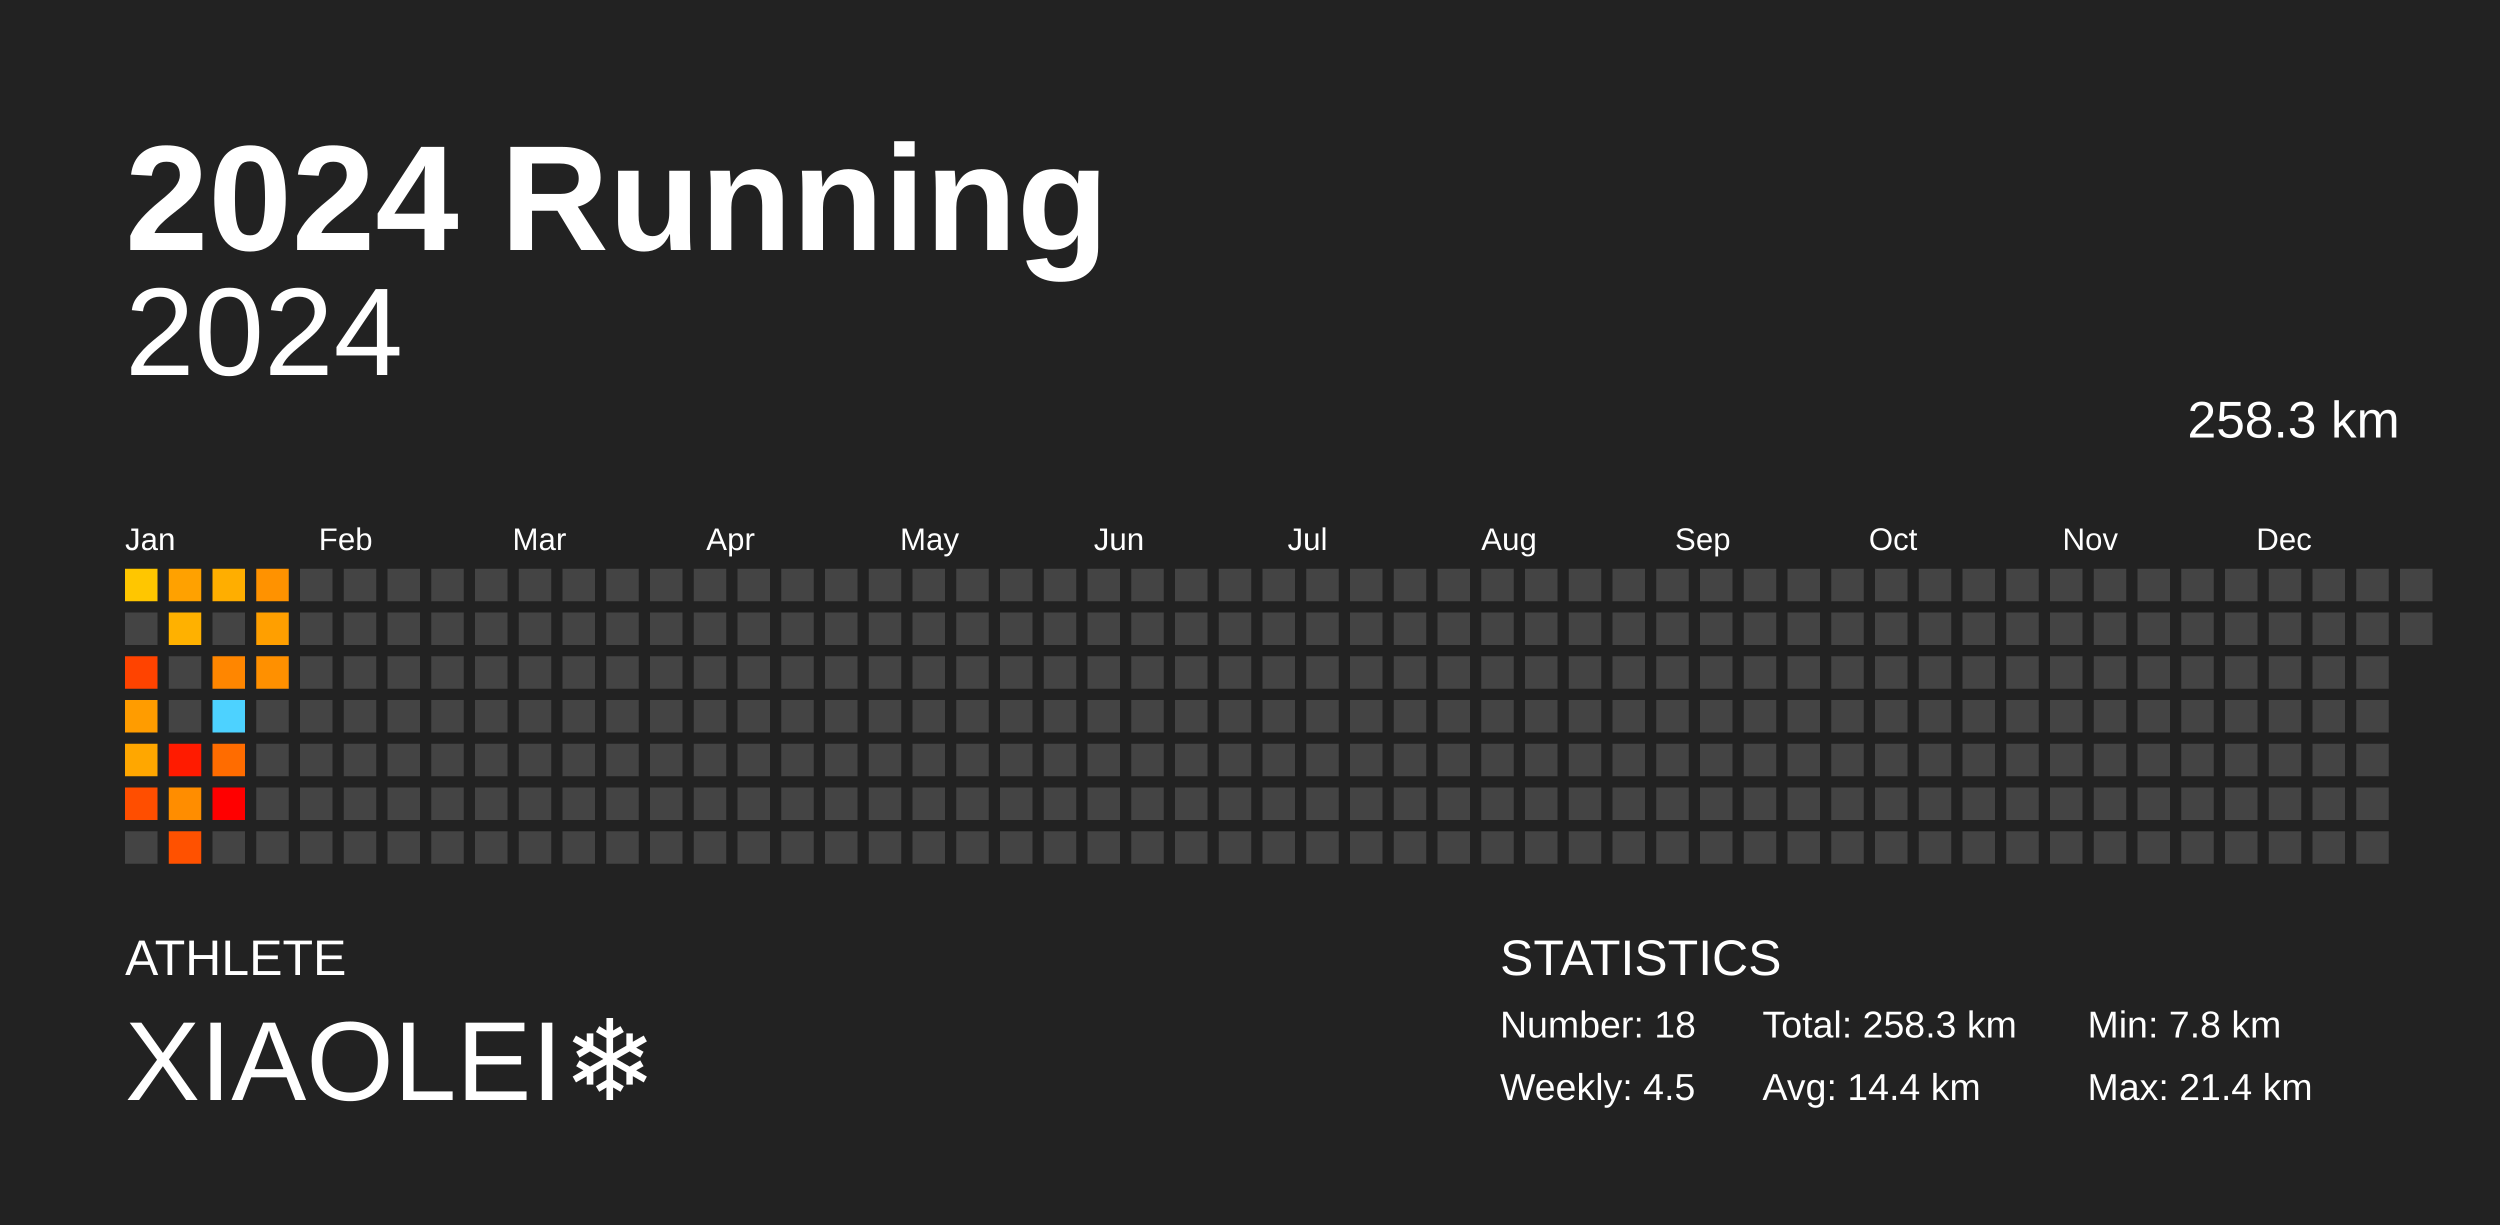
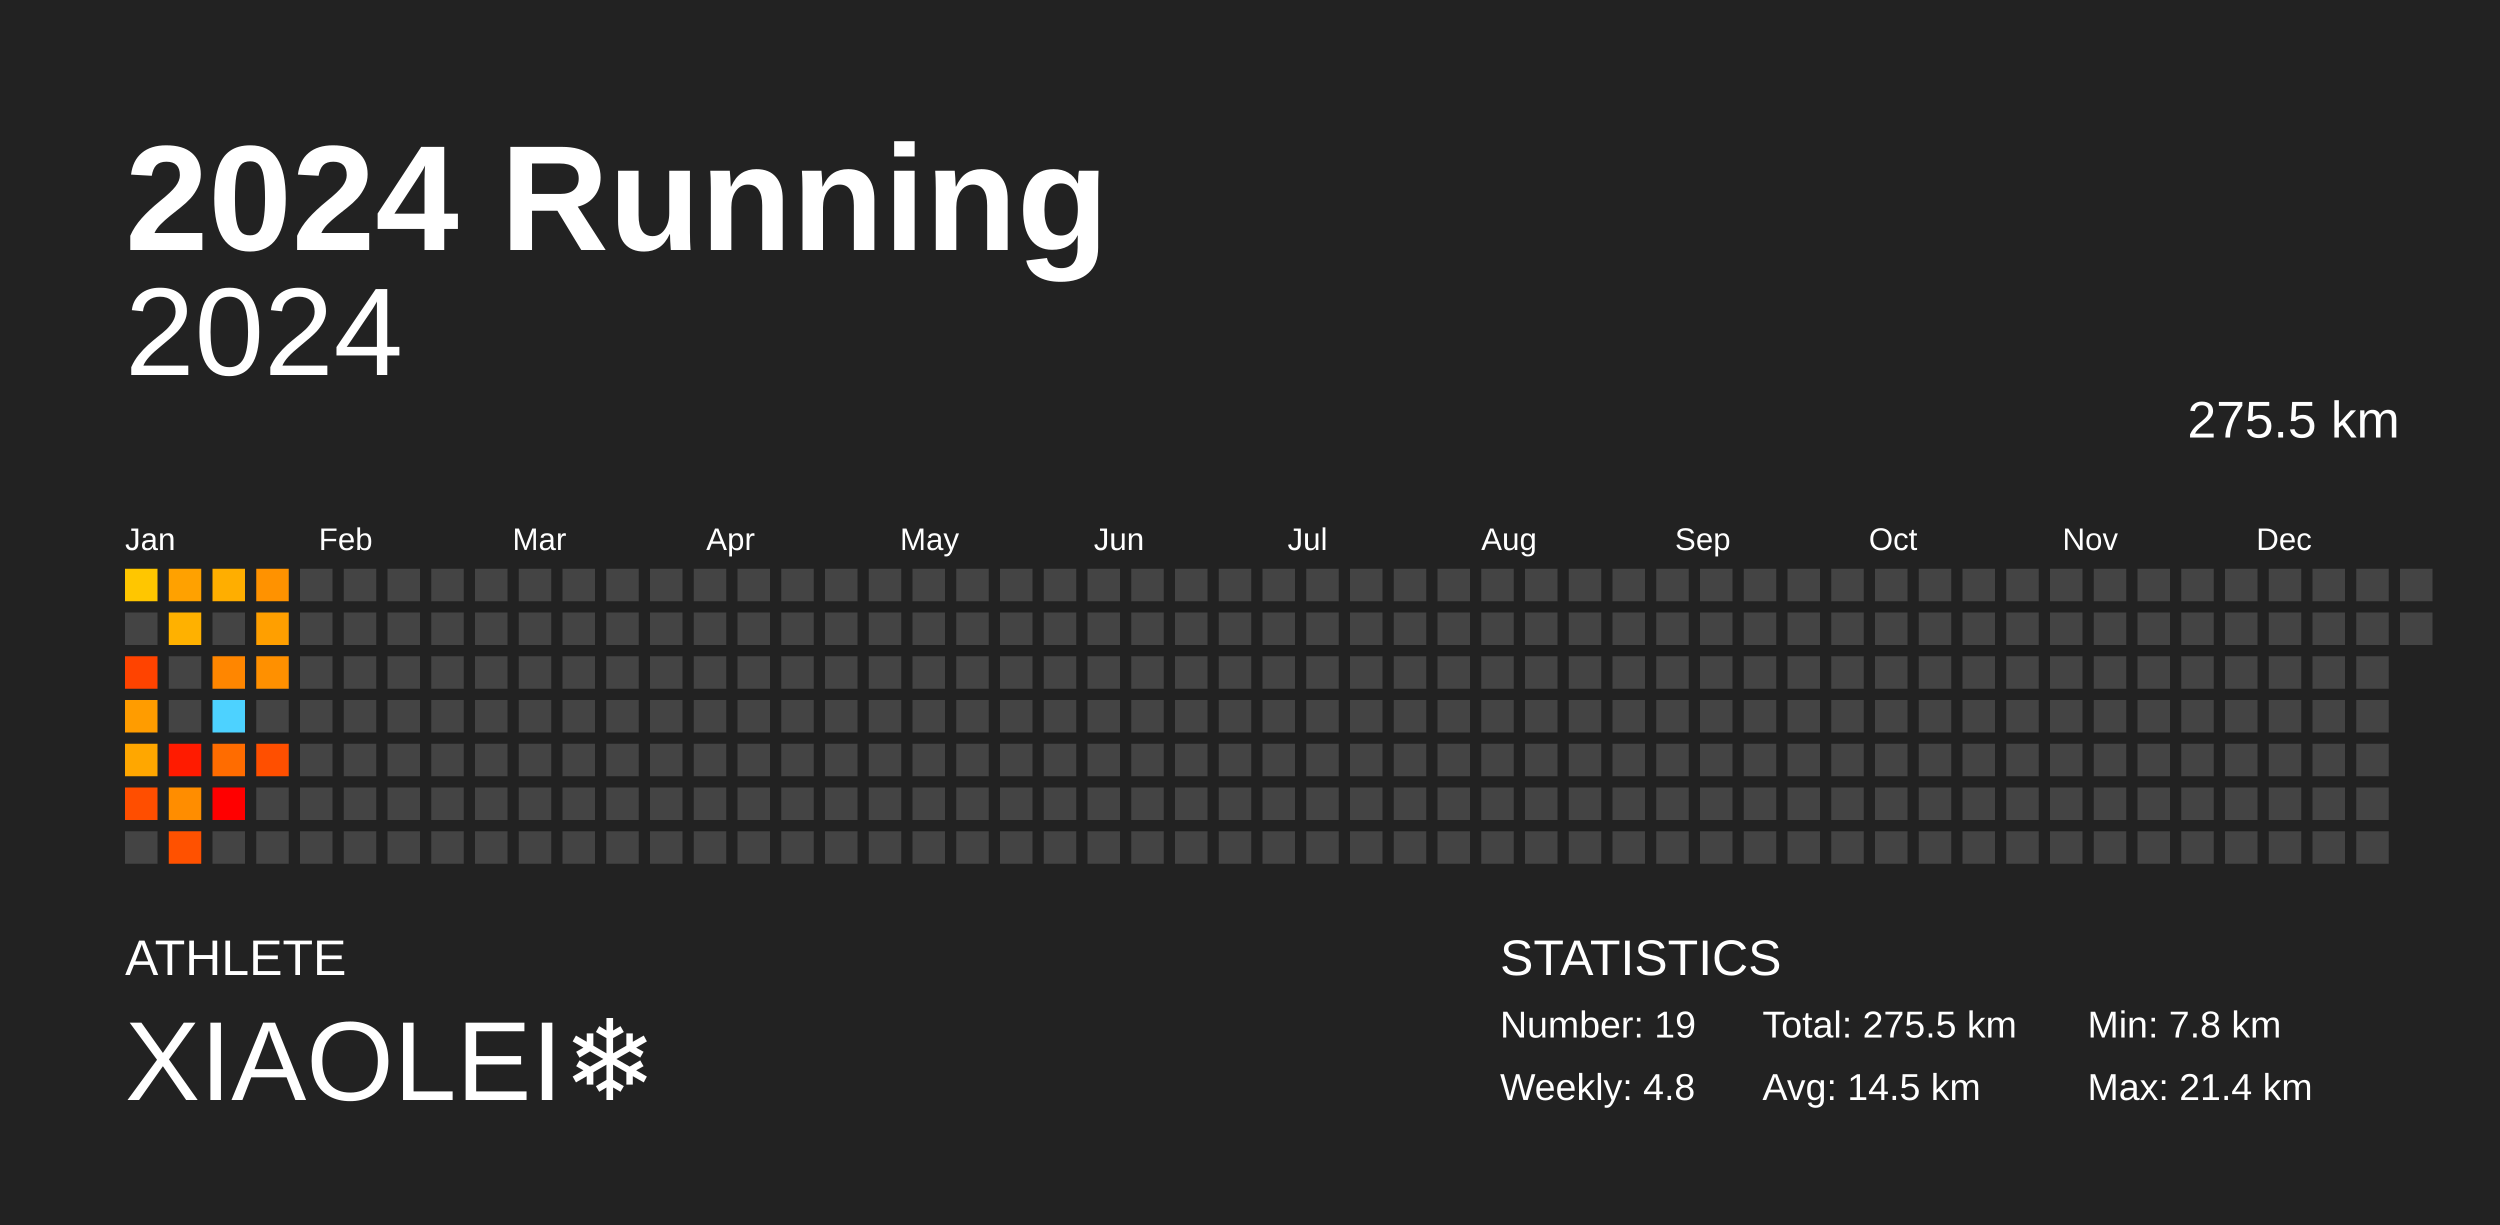
<svg xmlns="http://www.w3.org/2000/svg" baseProfile="full" height="98mm" version="1.1" viewBox="0,0,200,98" width="200mm">
  <defs />
  <rect fill="#222222" height="98" width="200" x="0" y="0" />
  <text fill="#FFFFFF" style="font-size:12px; font-family:Arial; font-weight:bold;" x="10" y="20">2024 Running</text>
  <text fill="#FFFFFF" style="font-size:4px; font-family:Arial" x="10" y="78">ATHLETE</text>
  <text fill="#FFFFFF" style="font-size:9px; font-family:Arial" x="10" y="88">XIAOLEI❄️</text>
  <text fill="#FFFFFF" style="font-size:4px; font-family:Arial" x="120" y="78">STATISTICS</text>
-   <text fill="#FFFFFF" style="font-size:3px; font-family:Arial" x="120" y="83">Number: 18</text>
-   <text fill="#FFFFFF" style="font-size:3px; font-family:Arial" x="120" y="88">Weekly: 4.5</text>
-   <text fill="#FFFFFF" style="font-size:3px; font-family:Arial" x="141" y="83">Total: 258.3 km</text>
-   <text fill="#FFFFFF" style="font-size:3px; font-family:Arial" x="141" y="88">Avg: 14.4 km</text>
+   <text fill="#FFFFFF" style="font-size:3px; font-family:Arial" x="120" y="83">Number: 19</text>
+   <text fill="#FFFFFF" style="font-size:3px; font-family:Arial" x="120" y="88">Weekly: 4.8</text>
+   <text fill="#FFFFFF" style="font-size:3px; font-family:Arial" x="141" y="83">Total: 275.5 km</text>
+   <text fill="#FFFFFF" style="font-size:3px; font-family:Arial" x="141" y="88">Avg: 14.5 km</text>
  <text fill="#FFFFFF" style="font-size:3px; font-family:Arial" x="167" y="83">Min: 7.8 km</text>
  <text fill="#FFFFFF" style="font-size:3px; font-family:Arial" x="167" y="88">Max: 21.4 km</text>
  <text alignment-baseline="hanging" fill="#FFFFFF" style="font-size:10.0px; font-family:Arial;" x="10" y="30">2024</text>
-   <text alignment-baseline="hanging" fill="#FFFFFF" style="font-size:4.125px; font-family:Arial;" x="175" y="35">258.3 km</text>
+   <text alignment-baseline="hanging" fill="#FFFFFF" style="font-size:4.125px; font-family:Arial;" x="175" y="35">275.5 km</text>
  <text fill="#FFFFFF" style="font-size:2.5px; font-family:Arial" x="10.0" y="44">Jan</text>
  <text fill="#FFFFFF" style="font-size:2.5px; font-family:Arial" x="25.5" y="44">Feb</text>
  <text fill="#FFFFFF" style="font-size:2.5px; font-family:Arial" x="41.0" y="44">Mar</text>
  <text fill="#FFFFFF" style="font-size:2.5px; font-family:Arial" x="56.5" y="44">Apr</text>
  <text fill="#FFFFFF" style="font-size:2.5px; font-family:Arial" x="72.0" y="44">May</text>
  <text fill="#FFFFFF" style="font-size:2.5px; font-family:Arial" x="87.5" y="44">Jun</text>
  <text fill="#FFFFFF" style="font-size:2.5px; font-family:Arial" x="103.0" y="44">Jul</text>
  <text fill="#FFFFFF" style="font-size:2.5px; font-family:Arial" x="118.5" y="44">Aug</text>
  <text fill="#FFFFFF" style="font-size:2.5px; font-family:Arial" x="134.0" y="44">Sep</text>
  <text fill="#FFFFFF" style="font-size:2.5px; font-family:Arial" x="149.5" y="44">Oct</text>
  <text fill="#FFFFFF" style="font-size:2.5px; font-family:Arial" x="165.0" y="44">Nov</text>
  <text fill="#FFFFFF" style="font-size:2.5px; font-family:Arial" x="180.5" y="44">Dec</text>
  <rect fill="#ffc600" height="2.6" width="2.6" x="10.0" y="45.5" />
  <rect fill="#444444" height="2.6" width="2.6" x="10.0" y="49.0" />
  <rect fill="#ff4300" height="2.6" width="2.6" x="10.0" y="52.5" />
  <rect fill="#ff9c00" height="2.6" width="2.6" x="10.0" y="56.0" />
  <rect fill="#ffa700" height="2.6" width="2.6" x="10.0" y="59.5" />
  <rect fill="#ff4e00" height="2.6" width="2.6" x="10.0" y="63.0" />
  <rect fill="#444444" height="2.6" width="2.6" x="10.0" y="66.5" />
  <rect fill="#ffa100" height="2.6" width="2.6" x="13.5" y="45.5" />
  <rect fill="#ffb100" height="2.6" width="2.6" x="13.5" y="49.0" />
  <rect fill="#444444" height="2.6" width="2.6" x="13.5" y="52.5" />
  <rect fill="#444444" height="2.6" width="2.6" x="13.5" y="56.0" />
  <rect fill="#ff1b00" height="2.6" width="2.6" x="13.5" y="59.5" />
  <rect fill="#ff8d00" height="2.6" width="2.6" x="13.5" y="63.0" />
  <rect fill="#ff5100" height="2.6" width="2.6" x="13.5" y="66.5" />
  <rect fill="#ffae00" height="2.6" width="2.6" x="17.0" y="45.5" />
  <rect fill="#444444" height="2.6" width="2.6" x="17.0" y="49.0" />
  <rect fill="#ff8600" height="2.6" width="2.6" x="17.0" y="52.5" />
  <rect fill="#4dd2ff" height="2.6" width="2.6" x="17.0" y="56.0" />
  <rect fill="#ff6c00" height="2.6" width="2.6" x="17.0" y="59.5" />
  <rect fill="red" height="2.6" width="2.6" x="17.0" y="63.0" />
  <rect fill="#444444" height="2.6" width="2.6" x="17.0" y="66.5" />
  <rect fill="#ff9200" height="2.6" width="2.6" x="20.5" y="45.5" />
  <rect fill="#ff9f00" height="2.6" width="2.6" x="20.5" y="49.0" />
  <rect fill="#ff9000" height="2.6" width="2.6" x="20.5" y="52.5" />
  <rect fill="#444444" height="2.6" width="2.6" x="20.5" y="56.0" />
-   <rect fill="#444444" height="2.6" width="2.6" x="20.5" y="59.5" />
+   <rect fill="#ff4f00" height="2.6" width="2.6" x="20.5" y="59.5" />
  <rect fill="#444444" height="2.6" width="2.6" x="20.5" y="63.0" />
  <rect fill="#444444" height="2.6" width="2.6" x="20.5" y="66.5" />
  <rect fill="#444444" height="2.6" width="2.6" x="24.0" y="45.5" />
  <rect fill="#444444" height="2.6" width="2.6" x="24.0" y="49.0" />
  <rect fill="#444444" height="2.6" width="2.6" x="24.0" y="52.5" />
  <rect fill="#444444" height="2.6" width="2.6" x="24.0" y="56.0" />
  <rect fill="#444444" height="2.6" width="2.6" x="24.0" y="59.5" />
  <rect fill="#444444" height="2.6" width="2.6" x="24.0" y="63.0" />
  <rect fill="#444444" height="2.6" width="2.6" x="24.0" y="66.5" />
  <rect fill="#444444" height="2.6" width="2.6" x="27.5" y="45.5" />
  <rect fill="#444444" height="2.6" width="2.6" x="27.5" y="49.0" />
  <rect fill="#444444" height="2.6" width="2.6" x="27.5" y="52.5" />
  <rect fill="#444444" height="2.6" width="2.6" x="27.5" y="56.0" />
  <rect fill="#444444" height="2.6" width="2.6" x="27.5" y="59.5" />
  <rect fill="#444444" height="2.6" width="2.6" x="27.5" y="63.0" />
  <rect fill="#444444" height="2.6" width="2.6" x="27.5" y="66.5" />
  <rect fill="#444444" height="2.6" width="2.6" x="31.0" y="45.5" />
  <rect fill="#444444" height="2.6" width="2.6" x="31.0" y="49.0" />
  <rect fill="#444444" height="2.6" width="2.6" x="31.0" y="52.5" />
  <rect fill="#444444" height="2.6" width="2.6" x="31.0" y="56.0" />
  <rect fill="#444444" height="2.6" width="2.6" x="31.0" y="59.5" />
  <rect fill="#444444" height="2.6" width="2.6" x="31.0" y="63.0" />
  <rect fill="#444444" height="2.6" width="2.6" x="31.0" y="66.5" />
  <rect fill="#444444" height="2.6" width="2.6" x="34.5" y="45.5" />
  <rect fill="#444444" height="2.6" width="2.6" x="34.5" y="49.0" />
  <rect fill="#444444" height="2.6" width="2.6" x="34.5" y="52.5" />
  <rect fill="#444444" height="2.6" width="2.6" x="34.5" y="56.0" />
  <rect fill="#444444" height="2.6" width="2.6" x="34.5" y="59.5" />
  <rect fill="#444444" height="2.6" width="2.6" x="34.5" y="63.0" />
  <rect fill="#444444" height="2.6" width="2.6" x="34.5" y="66.5" />
  <rect fill="#444444" height="2.6" width="2.6" x="38.0" y="45.5" />
  <rect fill="#444444" height="2.6" width="2.6" x="38.0" y="49.0" />
  <rect fill="#444444" height="2.6" width="2.6" x="38.0" y="52.5" />
  <rect fill="#444444" height="2.6" width="2.6" x="38.0" y="56.0" />
  <rect fill="#444444" height="2.6" width="2.6" x="38.0" y="59.5" />
  <rect fill="#444444" height="2.6" width="2.6" x="38.0" y="63.0" />
  <rect fill="#444444" height="2.6" width="2.6" x="38.0" y="66.5" />
  <rect fill="#444444" height="2.6" width="2.6" x="41.5" y="45.5" />
  <rect fill="#444444" height="2.6" width="2.6" x="41.5" y="49.0" />
  <rect fill="#444444" height="2.6" width="2.6" x="41.5" y="52.5" />
  <rect fill="#444444" height="2.6" width="2.6" x="41.5" y="56.0" />
  <rect fill="#444444" height="2.6" width="2.6" x="41.5" y="59.5" />
  <rect fill="#444444" height="2.6" width="2.6" x="41.5" y="63.0" />
  <rect fill="#444444" height="2.6" width="2.6" x="41.5" y="66.5" />
  <rect fill="#444444" height="2.6" width="2.6" x="45.0" y="45.5" />
  <rect fill="#444444" height="2.6" width="2.6" x="45.0" y="49.0" />
  <rect fill="#444444" height="2.6" width="2.6" x="45.0" y="52.5" />
  <rect fill="#444444" height="2.6" width="2.6" x="45.0" y="56.0" />
  <rect fill="#444444" height="2.6" width="2.6" x="45.0" y="59.5" />
  <rect fill="#444444" height="2.6" width="2.6" x="45.0" y="63.0" />
  <rect fill="#444444" height="2.6" width="2.6" x="45.0" y="66.5" />
  <rect fill="#444444" height="2.6" width="2.6" x="48.5" y="45.5" />
  <rect fill="#444444" height="2.6" width="2.6" x="48.5" y="49.0" />
  <rect fill="#444444" height="2.6" width="2.6" x="48.5" y="52.5" />
  <rect fill="#444444" height="2.6" width="2.6" x="48.5" y="56.0" />
  <rect fill="#444444" height="2.6" width="2.6" x="48.5" y="59.5" />
  <rect fill="#444444" height="2.6" width="2.6" x="48.5" y="63.0" />
  <rect fill="#444444" height="2.6" width="2.6" x="48.5" y="66.5" />
  <rect fill="#444444" height="2.6" width="2.6" x="52.0" y="45.5" />
  <rect fill="#444444" height="2.6" width="2.6" x="52.0" y="49.0" />
  <rect fill="#444444" height="2.6" width="2.6" x="52.0" y="52.5" />
  <rect fill="#444444" height="2.6" width="2.6" x="52.0" y="56.0" />
  <rect fill="#444444" height="2.6" width="2.6" x="52.0" y="59.5" />
  <rect fill="#444444" height="2.6" width="2.6" x="52.0" y="63.0" />
  <rect fill="#444444" height="2.6" width="2.6" x="52.0" y="66.5" />
  <rect fill="#444444" height="2.6" width="2.6" x="55.5" y="45.5" />
  <rect fill="#444444" height="2.6" width="2.6" x="55.5" y="49.0" />
  <rect fill="#444444" height="2.6" width="2.6" x="55.5" y="52.5" />
  <rect fill="#444444" height="2.6" width="2.6" x="55.5" y="56.0" />
  <rect fill="#444444" height="2.6" width="2.6" x="55.5" y="59.5" />
  <rect fill="#444444" height="2.6" width="2.6" x="55.5" y="63.0" />
  <rect fill="#444444" height="2.6" width="2.6" x="55.5" y="66.5" />
  <rect fill="#444444" height="2.6" width="2.6" x="59.0" y="45.5" />
  <rect fill="#444444" height="2.6" width="2.6" x="59.0" y="49.0" />
  <rect fill="#444444" height="2.6" width="2.6" x="59.0" y="52.5" />
  <rect fill="#444444" height="2.6" width="2.6" x="59.0" y="56.0" />
  <rect fill="#444444" height="2.6" width="2.6" x="59.0" y="59.5" />
  <rect fill="#444444" height="2.6" width="2.6" x="59.0" y="63.0" />
  <rect fill="#444444" height="2.6" width="2.6" x="59.0" y="66.5" />
  <rect fill="#444444" height="2.6" width="2.6" x="62.5" y="45.5" />
  <rect fill="#444444" height="2.6" width="2.6" x="62.5" y="49.0" />
  <rect fill="#444444" height="2.6" width="2.6" x="62.5" y="52.5" />
  <rect fill="#444444" height="2.6" width="2.6" x="62.5" y="56.0" />
  <rect fill="#444444" height="2.6" width="2.6" x="62.5" y="59.5" />
  <rect fill="#444444" height="2.6" width="2.6" x="62.5" y="63.0" />
  <rect fill="#444444" height="2.6" width="2.6" x="62.5" y="66.5" />
  <rect fill="#444444" height="2.6" width="2.6" x="66.0" y="45.5" />
  <rect fill="#444444" height="2.6" width="2.6" x="66.0" y="49.0" />
  <rect fill="#444444" height="2.6" width="2.6" x="66.0" y="52.5" />
  <rect fill="#444444" height="2.6" width="2.6" x="66.0" y="56.0" />
  <rect fill="#444444" height="2.6" width="2.6" x="66.0" y="59.5" />
  <rect fill="#444444" height="2.6" width="2.6" x="66.0" y="63.0" />
  <rect fill="#444444" height="2.6" width="2.6" x="66.0" y="66.5" />
  <rect fill="#444444" height="2.6" width="2.6" x="69.5" y="45.5" />
  <rect fill="#444444" height="2.6" width="2.6" x="69.5" y="49.0" />
  <rect fill="#444444" height="2.6" width="2.6" x="69.5" y="52.5" />
  <rect fill="#444444" height="2.6" width="2.6" x="69.5" y="56.0" />
  <rect fill="#444444" height="2.6" width="2.6" x="69.5" y="59.5" />
  <rect fill="#444444" height="2.6" width="2.6" x="69.5" y="63.0" />
  <rect fill="#444444" height="2.6" width="2.6" x="69.5" y="66.5" />
  <rect fill="#444444" height="2.6" width="2.6" x="73.0" y="45.5" />
  <rect fill="#444444" height="2.6" width="2.6" x="73.0" y="49.0" />
  <rect fill="#444444" height="2.6" width="2.6" x="73.0" y="52.5" />
  <rect fill="#444444" height="2.6" width="2.6" x="73.0" y="56.0" />
  <rect fill="#444444" height="2.6" width="2.6" x="73.0" y="59.5" />
  <rect fill="#444444" height="2.6" width="2.6" x="73.0" y="63.0" />
  <rect fill="#444444" height="2.6" width="2.6" x="73.0" y="66.5" />
  <rect fill="#444444" height="2.6" width="2.6" x="76.5" y="45.5" />
  <rect fill="#444444" height="2.6" width="2.6" x="76.5" y="49.0" />
  <rect fill="#444444" height="2.6" width="2.6" x="76.5" y="52.5" />
  <rect fill="#444444" height="2.6" width="2.6" x="76.5" y="56.0" />
  <rect fill="#444444" height="2.6" width="2.6" x="76.5" y="59.5" />
  <rect fill="#444444" height="2.6" width="2.6" x="76.5" y="63.0" />
  <rect fill="#444444" height="2.6" width="2.6" x="76.5" y="66.5" />
  <rect fill="#444444" height="2.6" width="2.6" x="80.0" y="45.5" />
  <rect fill="#444444" height="2.6" width="2.6" x="80.0" y="49.0" />
  <rect fill="#444444" height="2.6" width="2.6" x="80.0" y="52.5" />
  <rect fill="#444444" height="2.6" width="2.6" x="80.0" y="56.0" />
  <rect fill="#444444" height="2.6" width="2.6" x="80.0" y="59.5" />
  <rect fill="#444444" height="2.6" width="2.6" x="80.0" y="63.0" />
  <rect fill="#444444" height="2.6" width="2.6" x="80.0" y="66.5" />
  <rect fill="#444444" height="2.6" width="2.6" x="83.5" y="45.5" />
  <rect fill="#444444" height="2.6" width="2.6" x="83.5" y="49.0" />
  <rect fill="#444444" height="2.6" width="2.6" x="83.5" y="52.5" />
  <rect fill="#444444" height="2.6" width="2.6" x="83.5" y="56.0" />
  <rect fill="#444444" height="2.6" width="2.6" x="83.5" y="59.5" />
  <rect fill="#444444" height="2.6" width="2.6" x="83.5" y="63.0" />
  <rect fill="#444444" height="2.6" width="2.6" x="83.5" y="66.5" />
  <rect fill="#444444" height="2.6" width="2.6" x="87.0" y="45.5" />
  <rect fill="#444444" height="2.6" width="2.6" x="87.0" y="49.0" />
  <rect fill="#444444" height="2.6" width="2.6" x="87.0" y="52.5" />
  <rect fill="#444444" height="2.6" width="2.6" x="87.0" y="56.0" />
  <rect fill="#444444" height="2.6" width="2.6" x="87.0" y="59.5" />
  <rect fill="#444444" height="2.6" width="2.6" x="87.0" y="63.0" />
  <rect fill="#444444" height="2.6" width="2.6" x="87.0" y="66.5" />
  <rect fill="#444444" height="2.6" width="2.6" x="90.5" y="45.5" />
  <rect fill="#444444" height="2.6" width="2.6" x="90.5" y="49.0" />
  <rect fill="#444444" height="2.6" width="2.6" x="90.5" y="52.5" />
  <rect fill="#444444" height="2.6" width="2.6" x="90.5" y="56.0" />
  <rect fill="#444444" height="2.6" width="2.6" x="90.5" y="59.5" />
  <rect fill="#444444" height="2.6" width="2.6" x="90.5" y="63.0" />
  <rect fill="#444444" height="2.6" width="2.6" x="90.5" y="66.5" />
  <rect fill="#444444" height="2.6" width="2.6" x="94.0" y="45.5" />
  <rect fill="#444444" height="2.6" width="2.6" x="94.0" y="49.0" />
  <rect fill="#444444" height="2.6" width="2.6" x="94.0" y="52.5" />
  <rect fill="#444444" height="2.6" width="2.6" x="94.0" y="56.0" />
  <rect fill="#444444" height="2.6" width="2.6" x="94.0" y="59.5" />
  <rect fill="#444444" height="2.6" width="2.6" x="94.0" y="63.0" />
  <rect fill="#444444" height="2.6" width="2.6" x="94.0" y="66.5" />
  <rect fill="#444444" height="2.6" width="2.6" x="97.5" y="45.5" />
  <rect fill="#444444" height="2.6" width="2.6" x="97.5" y="49.0" />
  <rect fill="#444444" height="2.6" width="2.6" x="97.5" y="52.5" />
  <rect fill="#444444" height="2.6" width="2.6" x="97.5" y="56.0" />
  <rect fill="#444444" height="2.6" width="2.6" x="97.5" y="59.5" />
  <rect fill="#444444" height="2.6" width="2.6" x="97.5" y="63.0" />
  <rect fill="#444444" height="2.6" width="2.6" x="97.5" y="66.5" />
  <rect fill="#444444" height="2.6" width="2.6" x="101.0" y="45.5" />
  <rect fill="#444444" height="2.6" width="2.6" x="101.0" y="49.0" />
  <rect fill="#444444" height="2.6" width="2.6" x="101.0" y="52.5" />
  <rect fill="#444444" height="2.6" width="2.6" x="101.0" y="56.0" />
  <rect fill="#444444" height="2.6" width="2.6" x="101.0" y="59.5" />
  <rect fill="#444444" height="2.6" width="2.6" x="101.0" y="63.0" />
  <rect fill="#444444" height="2.6" width="2.6" x="101.0" y="66.5" />
  <rect fill="#444444" height="2.6" width="2.6" x="104.5" y="45.5" />
  <rect fill="#444444" height="2.6" width="2.6" x="104.5" y="49.0" />
  <rect fill="#444444" height="2.6" width="2.6" x="104.5" y="52.5" />
  <rect fill="#444444" height="2.6" width="2.6" x="104.5" y="56.0" />
  <rect fill="#444444" height="2.6" width="2.6" x="104.5" y="59.5" />
  <rect fill="#444444" height="2.6" width="2.6" x="104.5" y="63.0" />
  <rect fill="#444444" height="2.6" width="2.6" x="104.5" y="66.5" />
  <rect fill="#444444" height="2.6" width="2.6" x="108.0" y="45.5" />
  <rect fill="#444444" height="2.6" width="2.6" x="108.0" y="49.0" />
  <rect fill="#444444" height="2.6" width="2.6" x="108.0" y="52.5" />
  <rect fill="#444444" height="2.6" width="2.6" x="108.0" y="56.0" />
  <rect fill="#444444" height="2.6" width="2.6" x="108.0" y="59.5" />
  <rect fill="#444444" height="2.6" width="2.6" x="108.0" y="63.0" />
  <rect fill="#444444" height="2.6" width="2.6" x="108.0" y="66.5" />
  <rect fill="#444444" height="2.6" width="2.6" x="111.5" y="45.5" />
  <rect fill="#444444" height="2.6" width="2.6" x="111.5" y="49.0" />
  <rect fill="#444444" height="2.6" width="2.6" x="111.5" y="52.5" />
  <rect fill="#444444" height="2.6" width="2.6" x="111.5" y="56.0" />
  <rect fill="#444444" height="2.6" width="2.6" x="111.5" y="59.5" />
  <rect fill="#444444" height="2.6" width="2.6" x="111.5" y="63.0" />
  <rect fill="#444444" height="2.6" width="2.6" x="111.5" y="66.5" />
  <rect fill="#444444" height="2.6" width="2.6" x="115.0" y="45.5" />
  <rect fill="#444444" height="2.6" width="2.6" x="115.0" y="49.0" />
  <rect fill="#444444" height="2.6" width="2.6" x="115.0" y="52.5" />
  <rect fill="#444444" height="2.6" width="2.6" x="115.0" y="56.0" />
  <rect fill="#444444" height="2.6" width="2.6" x="115.0" y="59.5" />
  <rect fill="#444444" height="2.6" width="2.6" x="115.0" y="63.0" />
  <rect fill="#444444" height="2.6" width="2.6" x="115.0" y="66.5" />
  <rect fill="#444444" height="2.6" width="2.6" x="118.5" y="45.5" />
  <rect fill="#444444" height="2.6" width="2.6" x="118.5" y="49.0" />
  <rect fill="#444444" height="2.6" width="2.6" x="118.5" y="52.5" />
  <rect fill="#444444" height="2.6" width="2.6" x="118.5" y="56.0" />
  <rect fill="#444444" height="2.6" width="2.6" x="118.5" y="59.5" />
  <rect fill="#444444" height="2.6" width="2.6" x="118.5" y="63.0" />
  <rect fill="#444444" height="2.6" width="2.6" x="118.5" y="66.5" />
  <rect fill="#444444" height="2.6" width="2.6" x="122.0" y="45.5" />
  <rect fill="#444444" height="2.6" width="2.6" x="122.0" y="49.0" />
  <rect fill="#444444" height="2.6" width="2.6" x="122.0" y="52.5" />
  <rect fill="#444444" height="2.6" width="2.6" x="122.0" y="56.0" />
  <rect fill="#444444" height="2.6" width="2.6" x="122.0" y="59.5" />
  <rect fill="#444444" height="2.6" width="2.6" x="122.0" y="63.0" />
  <rect fill="#444444" height="2.6" width="2.6" x="122.0" y="66.5" />
  <rect fill="#444444" height="2.6" width="2.6" x="125.5" y="45.5" />
  <rect fill="#444444" height="2.6" width="2.6" x="125.5" y="49.0" />
  <rect fill="#444444" height="2.6" width="2.6" x="125.5" y="52.5" />
  <rect fill="#444444" height="2.6" width="2.6" x="125.5" y="56.0" />
  <rect fill="#444444" height="2.6" width="2.6" x="125.5" y="59.5" />
  <rect fill="#444444" height="2.6" width="2.6" x="125.5" y="63.0" />
  <rect fill="#444444" height="2.6" width="2.6" x="125.5" y="66.5" />
  <rect fill="#444444" height="2.6" width="2.6" x="129.0" y="45.5" />
  <rect fill="#444444" height="2.6" width="2.6" x="129.0" y="49.0" />
  <rect fill="#444444" height="2.6" width="2.6" x="129.0" y="52.5" />
  <rect fill="#444444" height="2.6" width="2.6" x="129.0" y="56.0" />
  <rect fill="#444444" height="2.6" width="2.6" x="129.0" y="59.5" />
  <rect fill="#444444" height="2.6" width="2.6" x="129.0" y="63.0" />
  <rect fill="#444444" height="2.6" width="2.6" x="129.0" y="66.5" />
  <rect fill="#444444" height="2.6" width="2.6" x="132.5" y="45.5" />
  <rect fill="#444444" height="2.6" width="2.6" x="132.5" y="49.0" />
  <rect fill="#444444" height="2.6" width="2.6" x="132.5" y="52.5" />
  <rect fill="#444444" height="2.6" width="2.6" x="132.5" y="56.0" />
  <rect fill="#444444" height="2.6" width="2.6" x="132.5" y="59.5" />
  <rect fill="#444444" height="2.6" width="2.6" x="132.5" y="63.0" />
  <rect fill="#444444" height="2.6" width="2.6" x="132.5" y="66.5" />
  <rect fill="#444444" height="2.6" width="2.6" x="136.0" y="45.5" />
  <rect fill="#444444" height="2.6" width="2.6" x="136.0" y="49.0" />
  <rect fill="#444444" height="2.6" width="2.6" x="136.0" y="52.5" />
  <rect fill="#444444" height="2.6" width="2.6" x="136.0" y="56.0" />
  <rect fill="#444444" height="2.6" width="2.6" x="136.0" y="59.5" />
  <rect fill="#444444" height="2.6" width="2.6" x="136.0" y="63.0" />
  <rect fill="#444444" height="2.6" width="2.6" x="136.0" y="66.5" />
  <rect fill="#444444" height="2.6" width="2.6" x="139.5" y="45.5" />
  <rect fill="#444444" height="2.6" width="2.6" x="139.5" y="49.0" />
  <rect fill="#444444" height="2.6" width="2.6" x="139.5" y="52.5" />
  <rect fill="#444444" height="2.6" width="2.6" x="139.5" y="56.0" />
  <rect fill="#444444" height="2.6" width="2.6" x="139.5" y="59.5" />
  <rect fill="#444444" height="2.6" width="2.6" x="139.5" y="63.0" />
  <rect fill="#444444" height="2.6" width="2.6" x="139.5" y="66.5" />
  <rect fill="#444444" height="2.6" width="2.6" x="143.0" y="45.5" />
  <rect fill="#444444" height="2.6" width="2.6" x="143.0" y="49.0" />
  <rect fill="#444444" height="2.6" width="2.6" x="143.0" y="52.5" />
  <rect fill="#444444" height="2.6" width="2.6" x="143.0" y="56.0" />
  <rect fill="#444444" height="2.6" width="2.6" x="143.0" y="59.5" />
  <rect fill="#444444" height="2.6" width="2.6" x="143.0" y="63.0" />
  <rect fill="#444444" height="2.6" width="2.6" x="143.0" y="66.5" />
  <rect fill="#444444" height="2.6" width="2.6" x="146.5" y="45.5" />
  <rect fill="#444444" height="2.6" width="2.6" x="146.5" y="49.0" />
  <rect fill="#444444" height="2.6" width="2.6" x="146.5" y="52.5" />
  <rect fill="#444444" height="2.6" width="2.6" x="146.5" y="56.0" />
  <rect fill="#444444" height="2.6" width="2.6" x="146.5" y="59.5" />
  <rect fill="#444444" height="2.6" width="2.6" x="146.5" y="63.0" />
  <rect fill="#444444" height="2.6" width="2.6" x="146.5" y="66.5" />
  <rect fill="#444444" height="2.6" width="2.6" x="150.0" y="45.5" />
  <rect fill="#444444" height="2.6" width="2.6" x="150.0" y="49.0" />
  <rect fill="#444444" height="2.6" width="2.6" x="150.0" y="52.5" />
  <rect fill="#444444" height="2.6" width="2.6" x="150.0" y="56.0" />
  <rect fill="#444444" height="2.6" width="2.6" x="150.0" y="59.5" />
  <rect fill="#444444" height="2.6" width="2.6" x="150.0" y="63.0" />
  <rect fill="#444444" height="2.6" width="2.6" x="150.0" y="66.5" />
  <rect fill="#444444" height="2.6" width="2.6" x="153.5" y="45.5" />
  <rect fill="#444444" height="2.6" width="2.6" x="153.5" y="49.0" />
  <rect fill="#444444" height="2.6" width="2.6" x="153.5" y="52.5" />
  <rect fill="#444444" height="2.6" width="2.6" x="153.5" y="56.0" />
  <rect fill="#444444" height="2.6" width="2.6" x="153.5" y="59.5" />
  <rect fill="#444444" height="2.6" width="2.6" x="153.5" y="63.0" />
  <rect fill="#444444" height="2.6" width="2.6" x="153.5" y="66.5" />
  <rect fill="#444444" height="2.6" width="2.6" x="157.0" y="45.5" />
  <rect fill="#444444" height="2.6" width="2.6" x="157.0" y="49.0" />
  <rect fill="#444444" height="2.6" width="2.6" x="157.0" y="52.5" />
  <rect fill="#444444" height="2.6" width="2.6" x="157.0" y="56.0" />
  <rect fill="#444444" height="2.6" width="2.6" x="157.0" y="59.5" />
  <rect fill="#444444" height="2.6" width="2.6" x="157.0" y="63.0" />
  <rect fill="#444444" height="2.6" width="2.6" x="157.0" y="66.5" />
  <rect fill="#444444" height="2.6" width="2.6" x="160.5" y="45.5" />
  <rect fill="#444444" height="2.6" width="2.6" x="160.5" y="49.0" />
  <rect fill="#444444" height="2.6" width="2.6" x="160.5" y="52.5" />
  <rect fill="#444444" height="2.6" width="2.6" x="160.5" y="56.0" />
  <rect fill="#444444" height="2.6" width="2.6" x="160.5" y="59.5" />
  <rect fill="#444444" height="2.6" width="2.6" x="160.5" y="63.0" />
  <rect fill="#444444" height="2.6" width="2.6" x="160.5" y="66.5" />
  <rect fill="#444444" height="2.6" width="2.6" x="164.0" y="45.5" />
  <rect fill="#444444" height="2.6" width="2.6" x="164.0" y="49.0" />
  <rect fill="#444444" height="2.6" width="2.6" x="164.0" y="52.5" />
  <rect fill="#444444" height="2.6" width="2.6" x="164.0" y="56.0" />
  <rect fill="#444444" height="2.6" width="2.6" x="164.0" y="59.5" />
  <rect fill="#444444" height="2.6" width="2.6" x="164.0" y="63.0" />
  <rect fill="#444444" height="2.6" width="2.6" x="164.0" y="66.5" />
  <rect fill="#444444" height="2.6" width="2.6" x="167.5" y="45.5" />
  <rect fill="#444444" height="2.6" width="2.6" x="167.5" y="49.0" />
  <rect fill="#444444" height="2.6" width="2.6" x="167.5" y="52.5" />
  <rect fill="#444444" height="2.6" width="2.6" x="167.5" y="56.0" />
  <rect fill="#444444" height="2.6" width="2.6" x="167.5" y="59.5" />
  <rect fill="#444444" height="2.6" width="2.6" x="167.5" y="63.0" />
  <rect fill="#444444" height="2.6" width="2.6" x="167.5" y="66.5" />
  <rect fill="#444444" height="2.6" width="2.6" x="171.0" y="45.5" />
  <rect fill="#444444" height="2.6" width="2.6" x="171.0" y="49.0" />
  <rect fill="#444444" height="2.6" width="2.6" x="171.0" y="52.5" />
  <rect fill="#444444" height="2.6" width="2.6" x="171.0" y="56.0" />
  <rect fill="#444444" height="2.6" width="2.6" x="171.0" y="59.5" />
  <rect fill="#444444" height="2.6" width="2.6" x="171.0" y="63.0" />
  <rect fill="#444444" height="2.6" width="2.6" x="171.0" y="66.5" />
  <rect fill="#444444" height="2.6" width="2.6" x="174.5" y="45.5" />
  <rect fill="#444444" height="2.6" width="2.6" x="174.5" y="49.0" />
  <rect fill="#444444" height="2.6" width="2.6" x="174.5" y="52.5" />
  <rect fill="#444444" height="2.6" width="2.6" x="174.5" y="56.0" />
  <rect fill="#444444" height="2.6" width="2.6" x="174.5" y="59.5" />
  <rect fill="#444444" height="2.6" width="2.6" x="174.5" y="63.0" />
  <rect fill="#444444" height="2.6" width="2.6" x="174.5" y="66.5" />
  <rect fill="#444444" height="2.6" width="2.6" x="178.0" y="45.5" />
  <rect fill="#444444" height="2.6" width="2.6" x="178.0" y="49.0" />
  <rect fill="#444444" height="2.6" width="2.6" x="178.0" y="52.5" />
  <rect fill="#444444" height="2.6" width="2.6" x="178.0" y="56.0" />
  <rect fill="#444444" height="2.6" width="2.6" x="178.0" y="59.5" />
  <rect fill="#444444" height="2.6" width="2.6" x="178.0" y="63.0" />
  <rect fill="#444444" height="2.6" width="2.6" x="178.0" y="66.5" />
  <rect fill="#444444" height="2.6" width="2.6" x="181.5" y="45.5" />
  <rect fill="#444444" height="2.6" width="2.6" x="181.5" y="49.0" />
  <rect fill="#444444" height="2.6" width="2.6" x="181.5" y="52.5" />
  <rect fill="#444444" height="2.6" width="2.6" x="181.5" y="56.0" />
  <rect fill="#444444" height="2.6" width="2.6" x="181.5" y="59.5" />
  <rect fill="#444444" height="2.6" width="2.6" x="181.5" y="63.0" />
  <rect fill="#444444" height="2.6" width="2.6" x="181.5" y="66.5" />
  <rect fill="#444444" height="2.6" width="2.6" x="185.0" y="45.5" />
  <rect fill="#444444" height="2.6" width="2.6" x="185.0" y="49.0" />
  <rect fill="#444444" height="2.6" width="2.6" x="185.0" y="52.5" />
  <rect fill="#444444" height="2.6" width="2.6" x="185.0" y="56.0" />
  <rect fill="#444444" height="2.6" width="2.6" x="185.0" y="59.5" />
  <rect fill="#444444" height="2.6" width="2.6" x="185.0" y="63.0" />
  <rect fill="#444444" height="2.6" width="2.6" x="185.0" y="66.5" />
  <rect fill="#444444" height="2.6" width="2.6" x="188.5" y="45.5" />
  <rect fill="#444444" height="2.6" width="2.6" x="188.5" y="49.0" />
  <rect fill="#444444" height="2.6" width="2.6" x="188.5" y="52.5" />
  <rect fill="#444444" height="2.6" width="2.6" x="188.5" y="56.0" />
  <rect fill="#444444" height="2.6" width="2.6" x="188.5" y="59.5" />
  <rect fill="#444444" height="2.6" width="2.6" x="188.5" y="63.0" />
  <rect fill="#444444" height="2.6" width="2.6" x="188.5" y="66.5" />
  <rect fill="#444444" height="2.6" width="2.6" x="192.0" y="45.5" />
  <rect fill="#444444" height="2.6" width="2.6" x="192.0" y="49.0" />
</svg>
